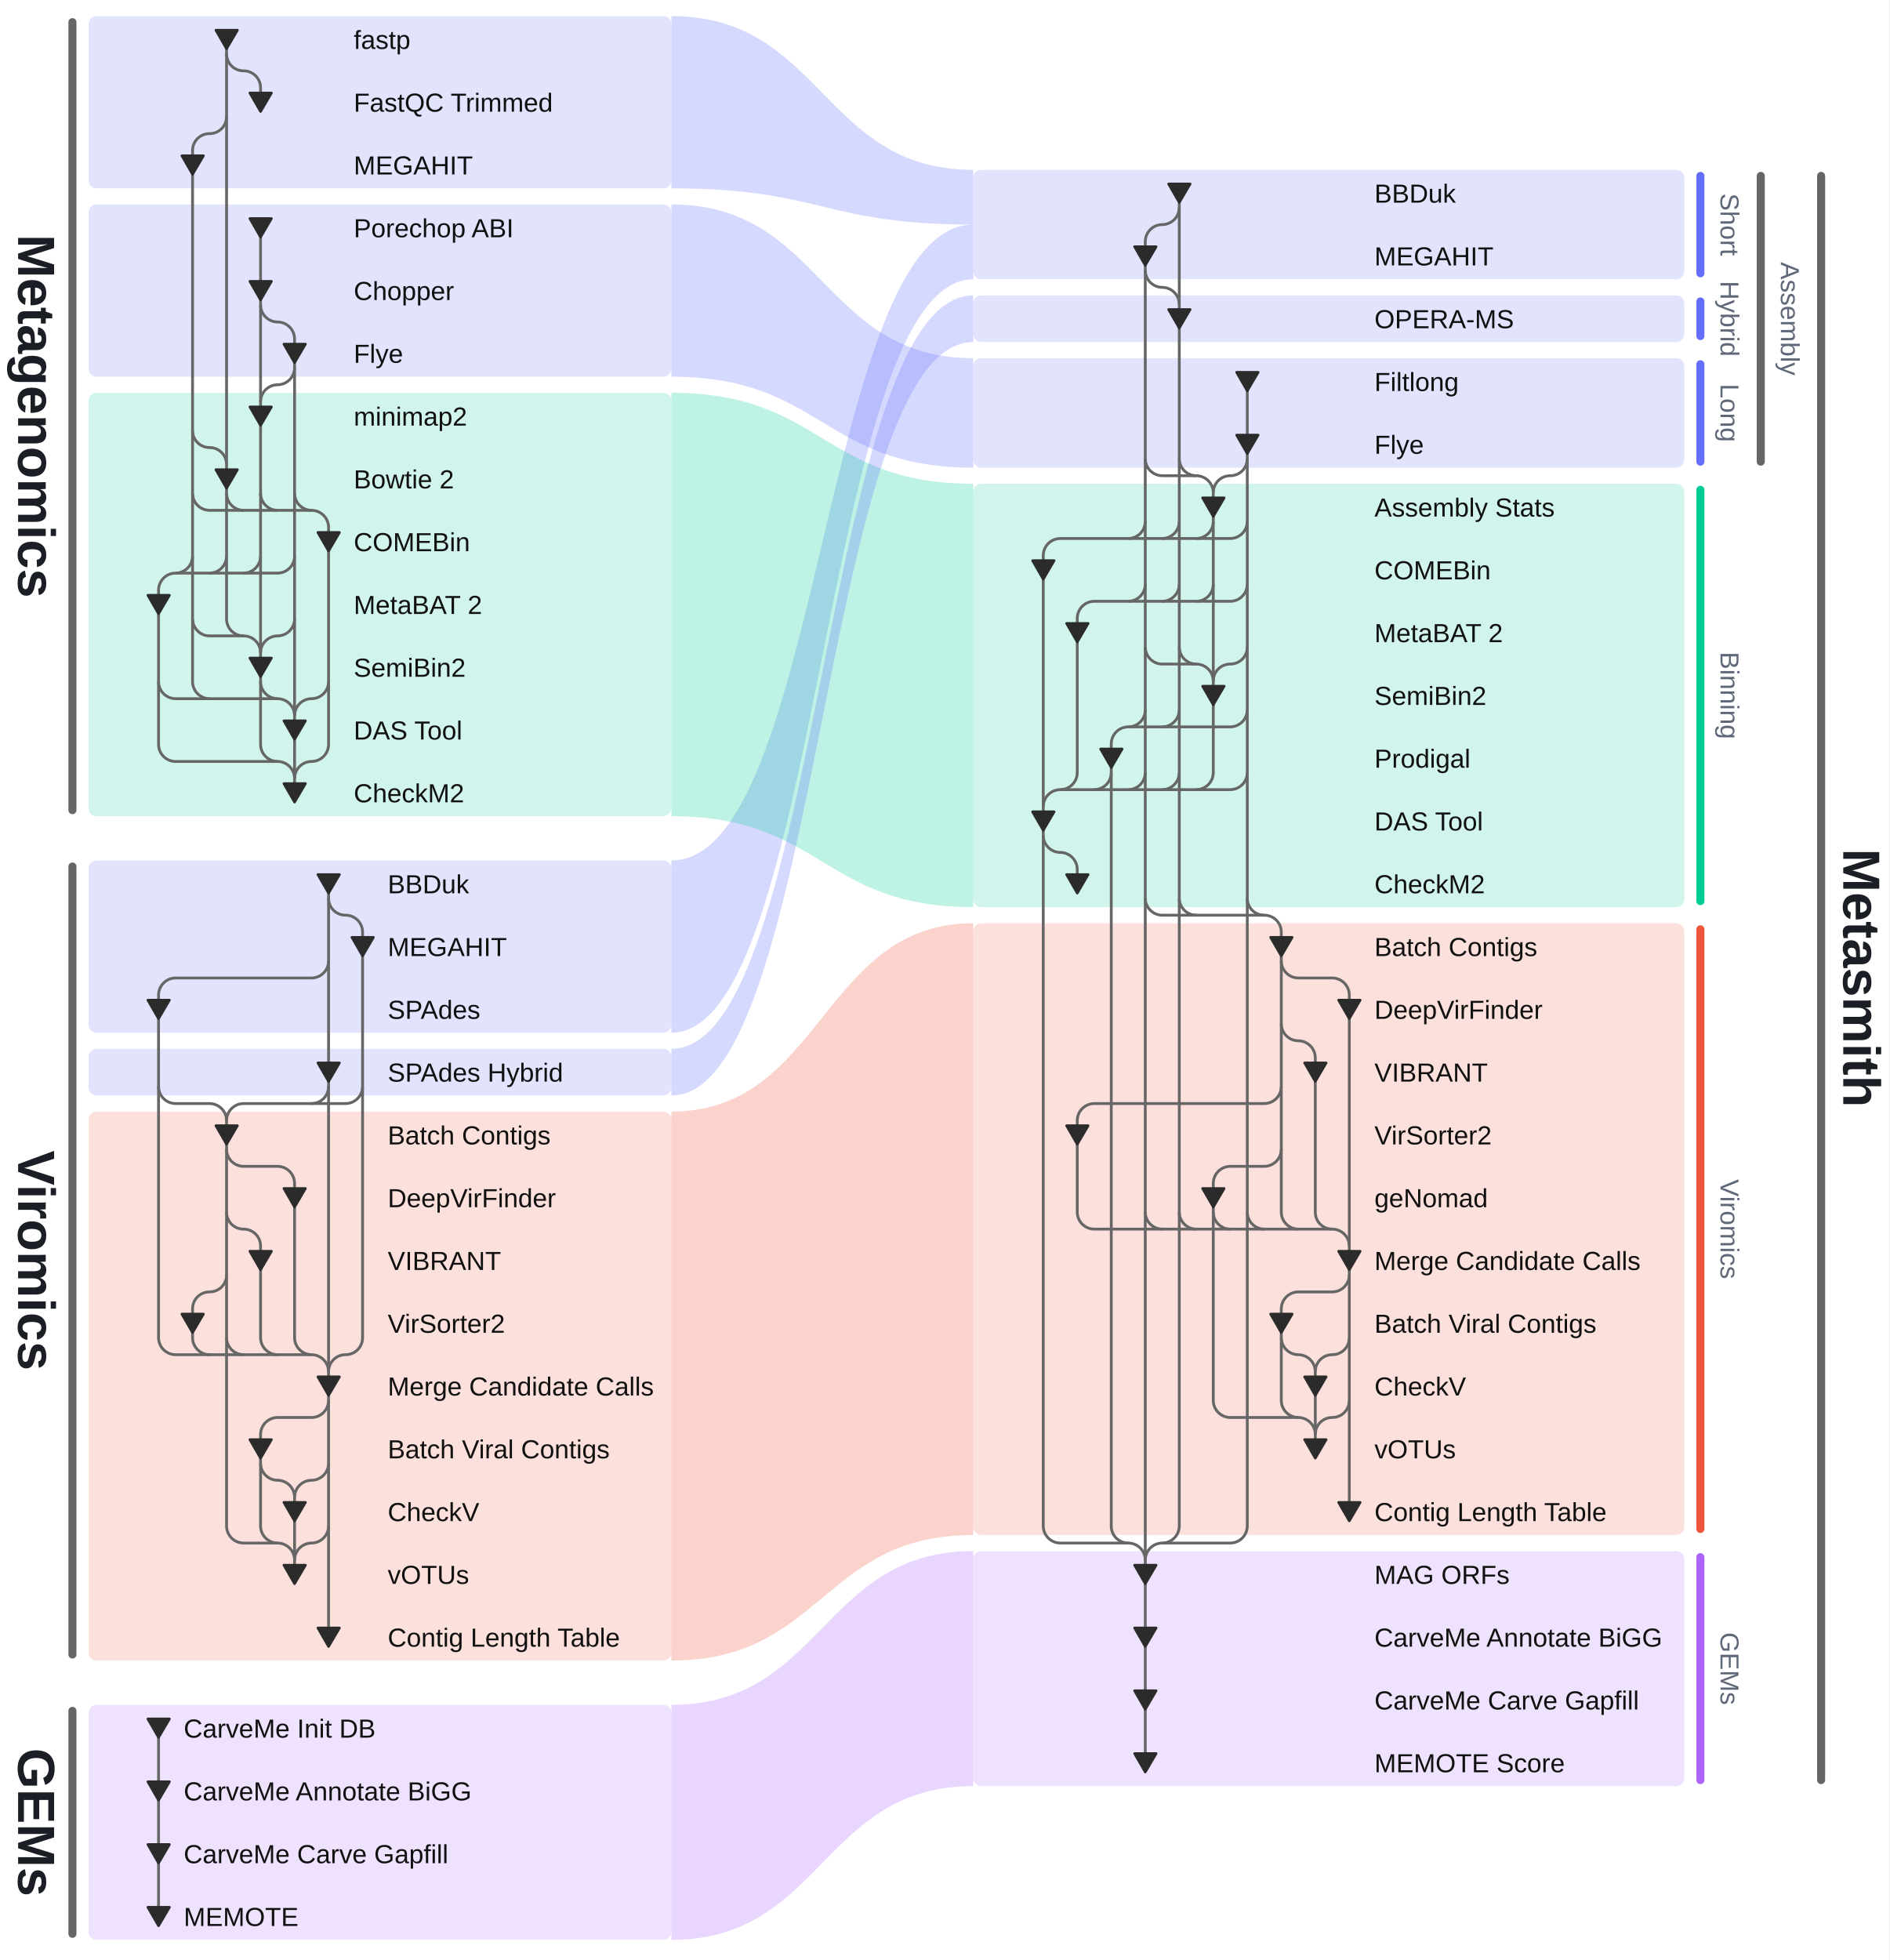
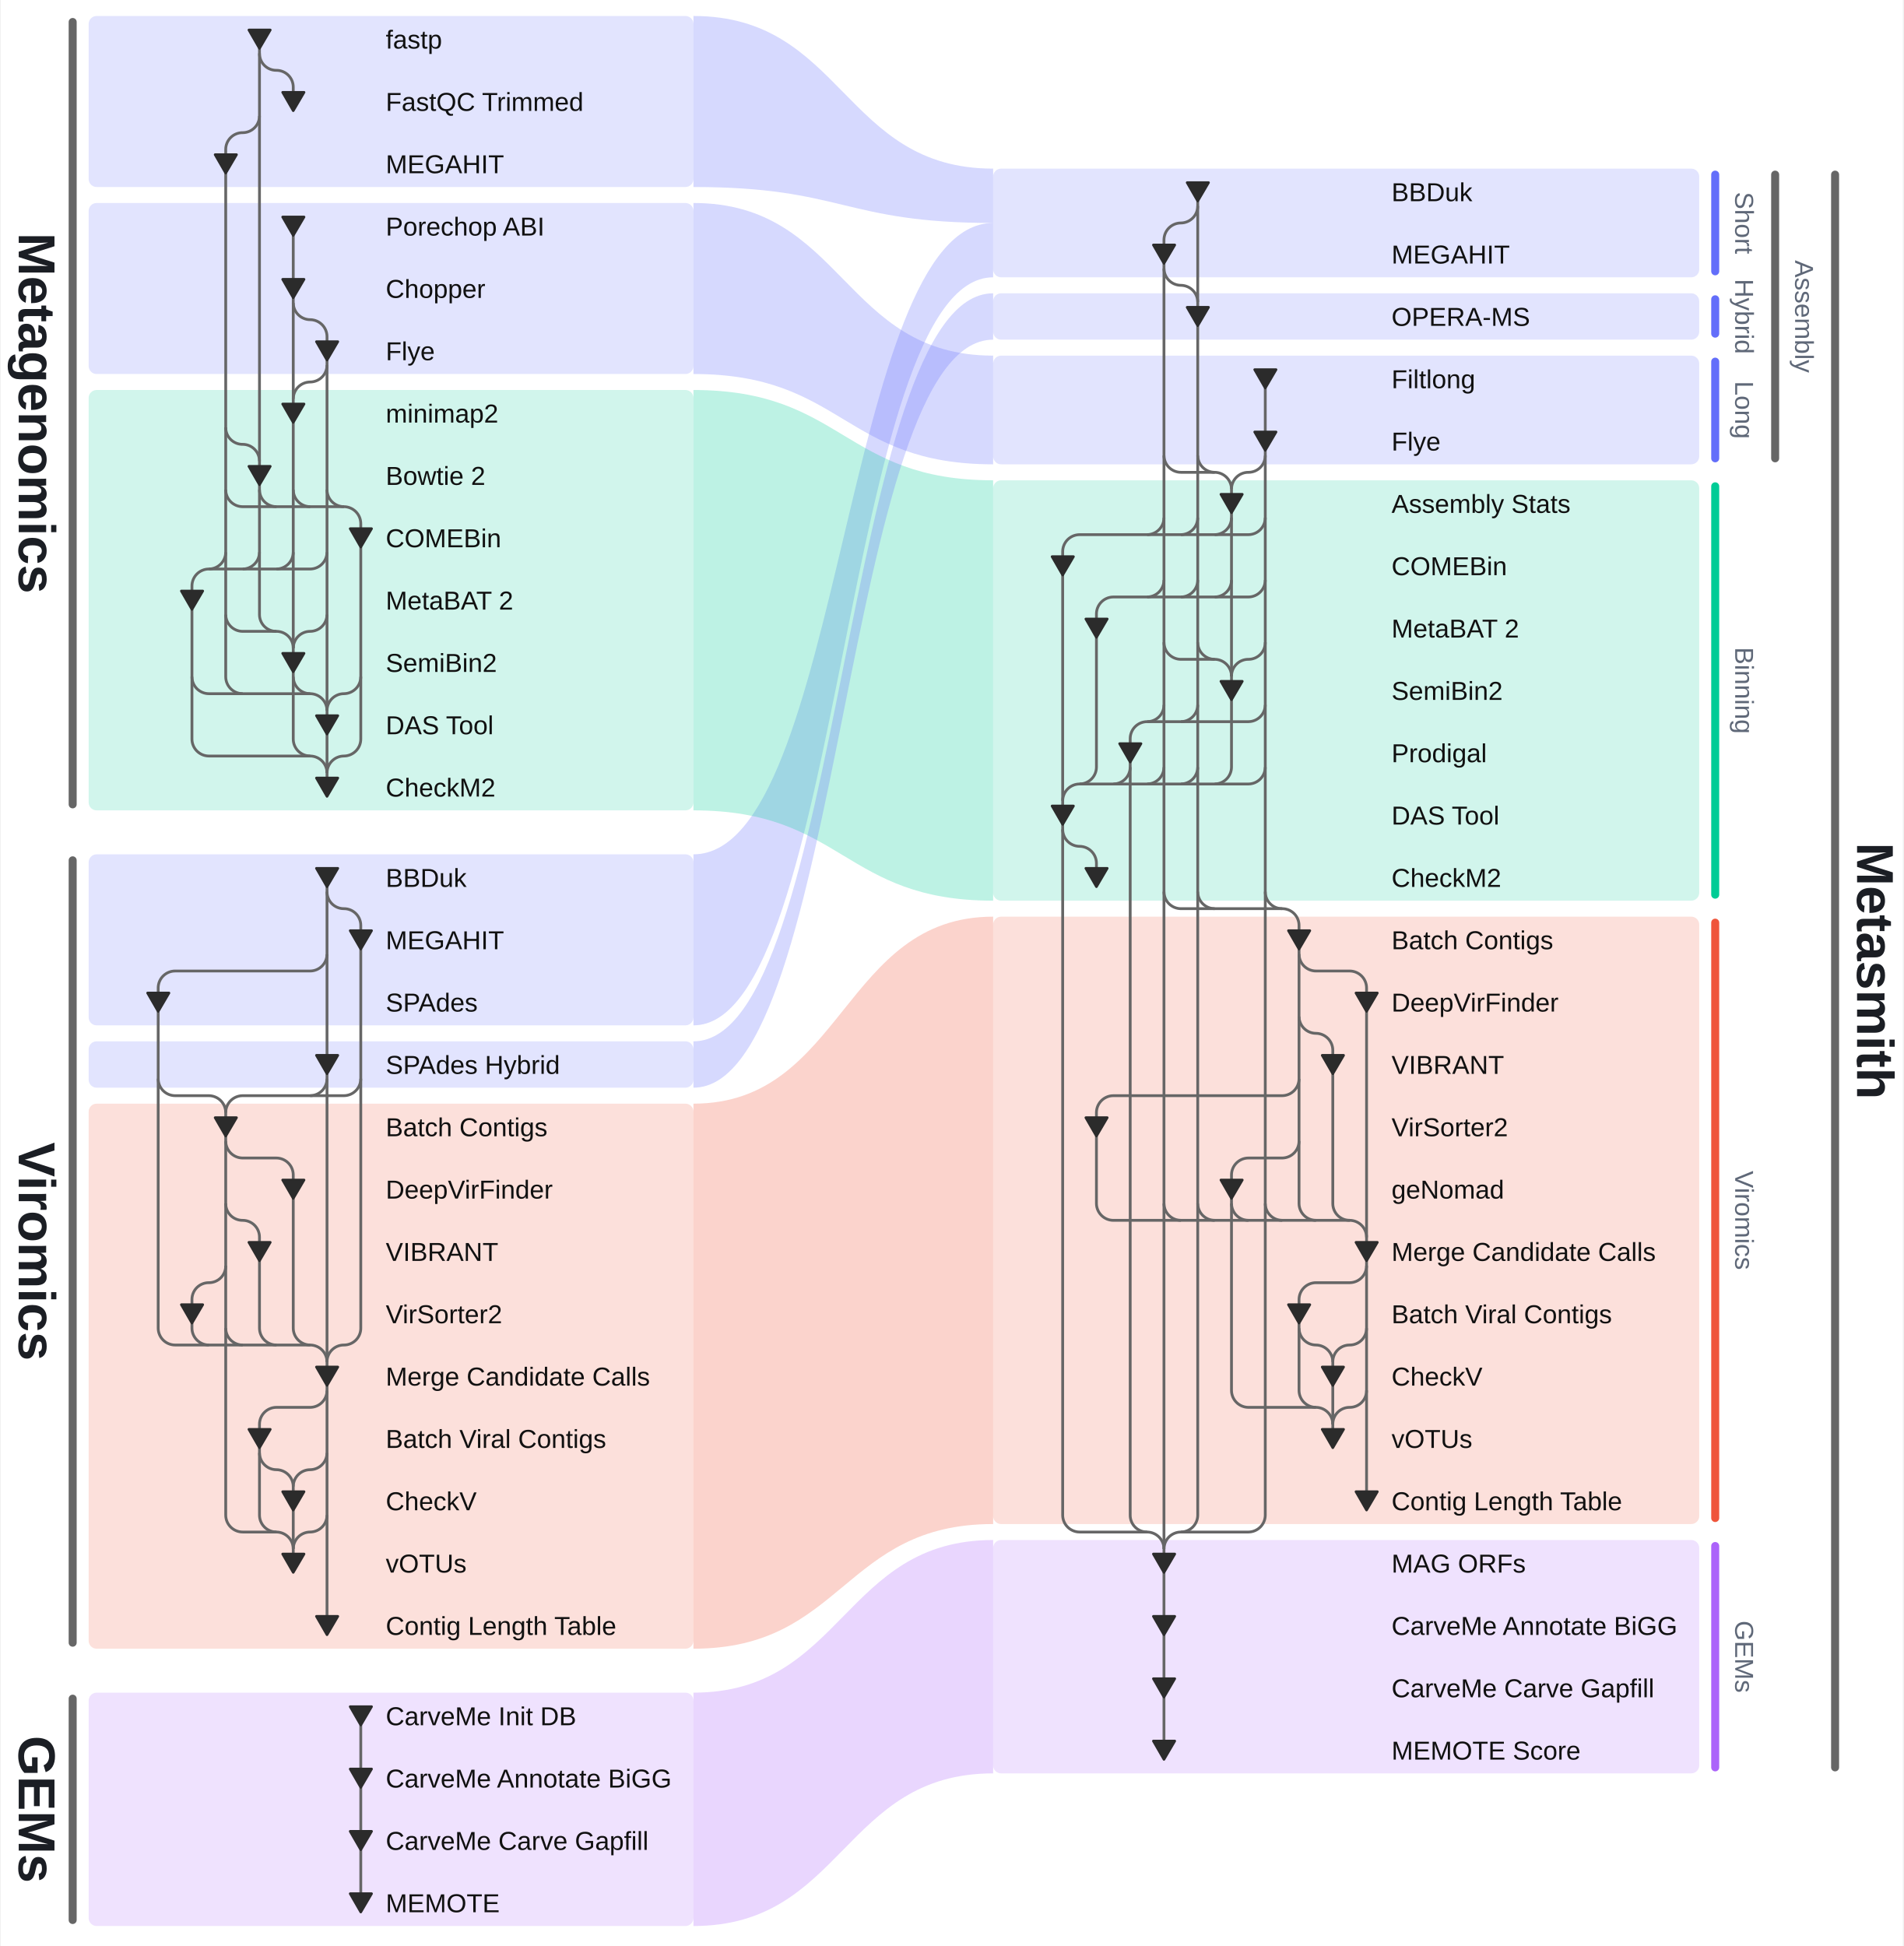
- <svg xmlns="http://www.w3.org/2000/svg" width="751" height="779" viewBox="0 0 939 974">
+ <svg xmlns="http://www.w3.org/2000/svg" width="762" height="779" viewBox="0 0 952 974">
  <rect width="100%" height="100%" fill="#FFFFFF" />
-   <rect x="44.0" y="8.0" width="289.7" height="85.6" rx="4" fill="#636EFA" fill-opacity="0.18" />
-   <rect x="44.0" y="101.6" width="289.7" height="85.6" rx="4" fill="#636EFA" fill-opacity="0.18" />
-   <rect x="44.0" y="195.2" width="289.7" height="210.4" rx="4" fill="#00CC96" fill-opacity="0.18" />
-   <rect x="44.0" y="427.6" width="289.7" height="85.6" rx="4" fill="#636EFA" fill-opacity="0.18" />
-   <rect x="44.0" y="521.2" width="289.7" height="23.2" rx="4" fill="#636EFA" fill-opacity="0.18" />
-   <rect x="44.0" y="552.4" width="289.7" height="272.8" rx="4" fill="#EF553B" fill-opacity="0.18" />
-   <rect x="44.0" y="847.2" width="289.7" height="116.8" rx="4" fill="#AB63FA" fill-opacity="0.18" />
-   <rect x="483.7" y="84.4" width="353.4" height="54.4" rx="4" fill="#636EFA" fill-opacity="0.18" />
-   <rect x="483.7" y="146.8" width="353.4" height="23.2" rx="4" fill="#636EFA" fill-opacity="0.18" />
-   <rect x="483.7" y="178.0" width="353.4" height="54.4" rx="4" fill="#636EFA" fill-opacity="0.18" />
-   <rect x="483.7" y="240.4" width="353.4" height="210.4" rx="4" fill="#00CC96" fill-opacity="0.18" />
-   <rect x="483.7" y="458.8" width="353.4" height="304.0" rx="4" fill="#EF553B" fill-opacity="0.18" />
-   <rect x="483.7" y="770.8" width="353.4" height="116.8" rx="4" fill="#AB63FA" fill-opacity="0.18" />
-   <path d="M 333.7,8.0 C 408.7,8.0 408.7,84.4 483.7,84.4 L 483.7,111.6 C 408.7,111.6 408.7,93.6 333.7,93.6 Z" fill="#636EFA" fill-opacity="0.26" />
-   <path d="M 333.7,427.6 C 408.7,427.6 408.7,111.6 483.7,111.6 L 483.7,138.8 C 408.7,138.8 408.7,513.2 333.7,513.2 Z" fill="#636EFA" fill-opacity="0.26" />
-   <path d="M 333.7,101.6 C 408.7,101.6 408.7,178.0 483.7,178.0 L 483.7,232.4 C 408.7,232.4 408.7,187.2 333.7,187.2 Z" fill="#636EFA" fill-opacity="0.26" />
-   <path d="M 333.7,195.2 C 408.7,195.2 408.7,240.4 483.7,240.4 L 483.7,450.8 C 408.7,450.8 408.7,405.6 333.7,405.6 Z" fill="#00CC96" fill-opacity="0.26" />
-   <path d="M 333.7,521.2 C 408.7,521.2 408.7,146.8 483.7,146.8 L 483.7,170.0 C 408.7,170.0 408.7,544.4 333.7,544.4 Z" fill="#636EFA" fill-opacity="0.26" />
-   <path d="M 333.7,552.4 C 408.7,552.4 408.7,458.8 483.7,458.8 L 483.7,762.8 C 408.7,762.8 408.7,825.2 333.7,825.2 Z" fill="#EF553B" fill-opacity="0.26" />
-   <path d="M 333.7,847.2 C 408.7,847.2 408.7,770.8 483.7,770.8 L 483.7,887.6 C 408.7,887.6 408.7,964.0 333.7,964.0 Z" fill="#AB63FA" fill-opacity="0.26" />
-   <g transform="translate(54.0 -15.5)">
+   <rect x="44.0" y="8.0" width="302.7" height="85.6" rx="4" fill="#636EFA" fill-opacity="0.18" />
+   <rect x="44.0" y="101.6" width="302.7" height="85.6" rx="4" fill="#636EFA" fill-opacity="0.18" />
+   <rect x="44.0" y="195.2" width="302.7" height="210.4" rx="4" fill="#00CC96" fill-opacity="0.18" />
+   <rect x="44.0" y="427.6" width="302.7" height="85.6" rx="4" fill="#636EFA" fill-opacity="0.18" />
+   <rect x="44.0" y="521.2" width="302.7" height="23.2" rx="4" fill="#636EFA" fill-opacity="0.18" />
+   <rect x="44.0" y="552.4" width="302.7" height="272.8" rx="4" fill="#EF553B" fill-opacity="0.18" />
+   <rect x="44.0" y="847.2" width="302.7" height="116.8" rx="4" fill="#AB63FA" fill-opacity="0.18" />
+   <rect x="496.7" y="84.4" width="353.4" height="54.4" rx="4" fill="#636EFA" fill-opacity="0.18" />
+   <rect x="496.7" y="146.8" width="353.4" height="23.2" rx="4" fill="#636EFA" fill-opacity="0.18" />
+   <rect x="496.7" y="178.0" width="353.4" height="54.4" rx="4" fill="#636EFA" fill-opacity="0.18" />
+   <rect x="496.7" y="240.4" width="353.4" height="210.4" rx="4" fill="#00CC96" fill-opacity="0.18" />
+   <rect x="496.7" y="458.8" width="353.4" height="304.0" rx="4" fill="#EF553B" fill-opacity="0.18" />
+   <rect x="496.7" y="770.8" width="353.4" height="116.8" rx="4" fill="#AB63FA" fill-opacity="0.18" />
+   <path d="M 346.7,8.0 C 421.7,8.0 421.7,84.4 496.7,84.4 L 496.7,111.6 C 421.7,111.6 421.7,93.6 346.7,93.6 Z" fill="#636EFA" fill-opacity="0.26" />
+   <path d="M 346.7,427.6 C 421.7,427.6 421.7,111.6 496.7,111.6 L 496.7,138.8 C 421.7,138.8 421.7,513.2 346.7,513.2 Z" fill="#636EFA" fill-opacity="0.26" />
+   <path d="M 346.7,101.6 C 421.7,101.6 421.7,178.0 496.7,178.0 L 496.7,232.4 C 421.7,232.4 421.7,187.2 346.7,187.2 Z" fill="#636EFA" fill-opacity="0.26" />
+   <path d="M 346.7,195.2 C 421.7,195.2 421.7,240.4 496.7,240.4 L 496.7,450.8 C 421.7,450.8 421.7,405.6 346.7,405.6 Z" fill="#00CC96" fill-opacity="0.26" />
+   <path d="M 346.7,521.2 C 421.7,521.2 421.7,146.8 496.7,146.8 L 496.7,170.0 C 421.7,170.0 421.7,544.4 346.7,544.4 Z" fill="#636EFA" fill-opacity="0.26" />
+   <path d="M 346.7,552.4 C 421.7,552.4 421.7,458.8 496.7,458.8 L 496.7,762.8 C 421.7,762.8 421.7,825.2 346.7,825.2 Z" fill="#EF553B" fill-opacity="0.26" />
+   <path d="M 346.7,847.2 C 421.7,847.2 421.7,770.8 496.7,770.8 L 496.7,887.6 C 421.7,887.6 421.7,964.0 346.7,964.0 Z" fill="#AB63FA" fill-opacity="0.26" />
+   <g transform="translate(70.9 -15.5)">
    <g fill="none" stroke="#666666" stroke-width="1.4" stroke-linejoin="round" stroke-linecap="butt">
      <path d="M 58.6,39.7 L 58.6,42.2 L 58.6,73.5 L 58.6,246.3 L 58.6,248.9" />
      <path d="M 58.6,258.1 L 58.6,260.6 L 58.6,291.9 L 58.6,323.1 A 8.4,8.4 0 0 0 67.1,331.5" />
      <path d="M 75.5,61.7 L 75.5,59.1 A 8.4,8.4 0 0 0 67.1,50.7 A 8.4,8.4 0 0 1 58.6,42.2" />
      <path d="M 75.5,133.3 L 75.5,155.3" />
      <path d="M 75.5,164.5 L 75.5,167.1 L 75.5,215.2 L 75.5,217.7" />
      <path d="M 75.5,226.9 L 75.5,260.6 L 75.5,291.9 L 75.5,339.9 L 75.5,342.5" />
      <path d="M 75.5,351.7 L 75.5,354.2 L 75.5,385.4 A 8.5,8.5 0 0 0 84.0,393.9" />
      <path d="M 41.7,92.9 L 41.7,90.3 A 8.4,8.4 0 0 1 50.2,81.9 A 8.4,8.4 0 0 0 58.6,73.5" />
      <path d="M 41.7,102.1 L 41.7,229.4 L 41.7,260.6 L 41.7,291.9 L 41.7,323.1 L 41.7,354.2 A 8.5,8.5 0 0 0 50.2,362.7" />
      <path d="M 109.3,280.1 L 109.3,277.6 A 8.5,8.5 0 0 0 100.9,269.1 L 84.0,269.1 L 67.1,269.1 L 50.2,269.1 A 8.5,8.5 0 0 1 41.7,260.6" />
      <path d="M 109.3,289.3 L 109.3,354.2 L 109.3,385.4 A 8.5,8.5 0 0 1 100.9,393.9 A 8.5,8.5 0 0 0 92.4,402.4" />
      <path d="M 24.8,311.3 L 24.8,308.8 A 8.5,8.5 0 0 1 33.3,300.3 L 50.2,300.3 L 67.1,300.3 L 84.0,300.3 A 8.5,8.5 0 0 0 92.4,291.9" />
      <path d="M 24.8,320.5 L 24.8,354.2 L 24.8,385.4 A 8.5,8.5 0 0 0 33.3,393.9 L 84.0,393.9 A 8.5,8.5 0 0 1 92.4,402.4" />
      <path d="M 92.4,186.5 L 92.4,183.9 A 8.5,8.5 0 0 0 84.0,175.5 A 8.5,8.5 0 0 1 75.5,167.1" />
      <path d="M 92.4,195.7 L 92.4,198.2 L 92.4,260.6 L 92.4,291.9 L 92.4,323.1 L 92.4,371.1 L 92.4,373.7" />
      <path d="M 92.4,382.9 L 92.4,402.4 L 92.4,404.9" />
      <path d="M 41.7,229.4 A 8.4,8.4 0 0 0 50.2,237.9 A 8.4,8.4 0 0 1 58.6,246.3" />
      <path d="M 41.7,291.9 A 8.5,8.5 0 0 1 33.3,300.3" />
      <path d="M 41.7,323.1 A 8.5,8.5 0 0 0 50.2,331.5 L 67.1,331.5 A 8.4,8.4 0 0 1 75.5,339.9" />
      <path d="M 92.4,371.1 A 8.5,8.5 0 0 0 84.0,362.7 L 50.2,362.7 L 33.3,362.7 A 8.5,8.5 0 0 1 24.8,354.2" />
      <path d="M 92.4,198.2 A 8.5,8.5 0 0 1 84.0,206.7 A 8.5,8.5 0 0 0 75.5,215.2" />
      <path d="M 92.4,260.6 A 8.5,8.5 0 0 0 100.9,269.1" />
      <path d="M 92.4,323.1 A 8.5,8.5 0 0 1 84.0,331.5 A 8.5,8.5 0 0 0 75.5,339.9" />
      <path d="M 75.5,260.6 A 8.5,8.5 0 0 0 84.0,269.1" />
      <path d="M 75.5,291.9 A 8.5,8.5 0 0 1 67.1,300.3" />
      <path d="M 58.6,260.6 A 8.5,8.5 0 0 0 67.1,269.1" />
      <path d="M 58.6,291.9 A 8.5,8.5 0 0 1 50.2,300.3" />
      <path d="M 109.3,354.2 A 8.5,8.5 0 0 1 100.9,362.7 A 8.5,8.5 0 0 0 92.4,371.1" />
      <path d="M 75.5,354.2 A 8.5,8.5 0 0 0 84.0,362.7" />
    </g>
    <g>
      <polygon points="53.3,30.5 64.0,30.5 58.6,39.7" fill="#2b2b2b" stroke="#2b2b2b" stroke-width="1.3" stroke-linejoin="round" />
      <text x="121.8" y="39.8" font-family="Arial" font-size="13" fill="#111111" font-weight="normal" text-anchor="start">fastp</text>
    </g>
    <g>
      <polygon points="70.2,61.7 80.9,61.7 75.5,70.9" fill="#2b2b2b" stroke="#2b2b2b" stroke-width="1.3" stroke-linejoin="round" />
      <text x="121.8" y="71.0" font-family="Arial" font-size="13" fill="#111111" font-weight="normal" text-anchor="start">FastQC Trimmed</text>
    </g>
    <g>
      <polygon points="36.4,92.9 47.1,92.9 41.7,102.1" fill="#2b2b2b" stroke="#2b2b2b" stroke-width="1.3" stroke-linejoin="round" />
      <text x="121.8" y="102.2" font-family="Arial" font-size="13" fill="#111111" font-weight="normal" text-anchor="start">MEGAHIT</text>
    </g>
    <g>
      <polygon points="70.2,124.1 80.9,124.1 75.5,133.3" fill="#2b2b2b" stroke="#2b2b2b" stroke-width="1.3" stroke-linejoin="round" />
      <text x="121.8" y="133.4" font-family="Arial" font-size="13" fill="#111111" font-weight="normal" text-anchor="start">Porechop ABI</text>
    </g>
    <g>
      <polygon points="70.2,155.3 80.9,155.3 75.5,164.5" fill="#2b2b2b" stroke="#2b2b2b" stroke-width="1.3" stroke-linejoin="round" />
      <text x="121.8" y="164.6" font-family="Arial" font-size="13" fill="#111111" font-weight="normal" text-anchor="start">Chopper</text>
    </g>
    <g>
      <polygon points="87.1,186.5 97.8,186.5 92.4,195.7" fill="#2b2b2b" stroke="#2b2b2b" stroke-width="1.3" stroke-linejoin="round" />
      <text x="121.8" y="195.8" font-family="Arial" font-size="13" fill="#111111" font-weight="normal" text-anchor="start">Flye</text>
    </g>
    <g>
      <polygon points="70.2,217.7 80.9,217.7 75.5,226.9" fill="#2b2b2b" stroke="#2b2b2b" stroke-width="1.3" stroke-linejoin="round" />
      <text x="121.8" y="227.0" font-family="Arial" font-size="13" fill="#111111" font-weight="normal" text-anchor="start">minimap2</text>
    </g>
    <g>
      <polygon points="53.3,248.9 64.0,248.9 58.6,258.1" fill="#2b2b2b" stroke="#2b2b2b" stroke-width="1.3" stroke-linejoin="round" />
      <text x="121.8" y="258.2" font-family="Arial" font-size="13" fill="#111111" font-weight="normal" text-anchor="start">Bowtie 2</text>
    </g>
    <g>
      <polygon points="104.0,280.1 114.7,280.1 109.3,289.3" fill="#2b2b2b" stroke="#2b2b2b" stroke-width="1.3" stroke-linejoin="round" />
      <text x="121.8" y="289.4" font-family="Arial" font-size="13" fill="#111111" font-weight="normal" text-anchor="start">COMEBin</text>
    </g>
    <g>
      <polygon points="19.5,311.3 30.2,311.3 24.8,320.5" fill="#2b2b2b" stroke="#2b2b2b" stroke-width="1.3" stroke-linejoin="round" />
      <text x="121.8" y="320.6" font-family="Arial" font-size="13" fill="#111111" font-weight="normal" text-anchor="start">MetaBAT 2</text>
    </g>
    <g>
      <polygon points="70.2,342.5 80.9,342.5 75.5,351.7" fill="#2b2b2b" stroke="#2b2b2b" stroke-width="1.3" stroke-linejoin="round" />
      <text x="121.8" y="351.8" font-family="Arial" font-size="13" fill="#111111" font-weight="normal" text-anchor="start">SemiBin2</text>
    </g>
    <g>
      <polygon points="87.1,373.7 97.8,373.7 92.4,382.9" fill="#2b2b2b" stroke="#2b2b2b" stroke-width="1.3" stroke-linejoin="round" />
      <text x="121.8" y="383.0" font-family="Arial" font-size="13" fill="#111111" font-weight="normal" text-anchor="start">DAS Tool</text>
    </g>
    <g>
      <polygon points="87.1,404.9 97.8,404.9 92.4,414.1" fill="#2b2b2b" stroke="#2b2b2b" stroke-width="1.3" stroke-linejoin="round" />
      <text x="121.8" y="414.2" font-family="Arial" font-size="13" fill="#111111" font-weight="normal" text-anchor="start">CheckM2</text>
    </g>
  </g>
  <g transform="translate(54.0 404.1)">
    <g fill="none" stroke="#666666" stroke-width="1.4" stroke-linejoin="round" stroke-linecap="butt">
      <path d="M 109.3,39.7 L 109.3,42.2 L 109.3,73.5 L 109.3,124.1" />
      <path d="M 109.3,133.3 L 109.3,135.8 L 109.3,277.6 L 109.3,280.1" />
      <path d="M 109.3,289.3 L 109.3,291.9 L 109.3,323.1 L 109.3,354.2 L 109.3,404.9" />
      <path d="M 126.2,61.7 L 126.2,59.1 A 8.4,8.4 0 0 0 117.8,50.7 A 8.4,8.4 0 0 1 109.3,42.2" />
      <path d="M 126.2,70.9 L 126.2,135.8 L 126.2,260.6 A 8.4,8.4 0 0 1 117.8,269.1 A 8.4,8.4 0 0 0 109.3,277.6" />
      <path d="M 24.8,92.9 L 24.8,90.3 A 8.5,8.5 0 0 1 33.3,81.9 L 100.9,81.9 A 8.5,8.5 0 0 0 109.3,73.5" />
      <path d="M 24.8,102.1 L 24.8,135.8 L 24.8,260.6 A 8.5,8.5 0 0 0 33.3,269.1 L 50.2,269.1 L 67.1,269.1 L 84.0,269.1 L 100.9,269.1 A 8.5,8.5 0 0 1 109.3,277.6" />
      <path d="M 58.6,155.3 L 58.6,152.8 A 8.5,8.5 0 0 1 67.1,144.3 L 100.9,144.3 L 117.8,144.3 A 8.5,8.5 0 0 0 126.2,135.8" />
      <path d="M 58.6,164.5 L 58.6,167.1 L 58.6,198.2 L 58.6,229.4 L 58.6,260.6 L 58.6,354.2 A 8.5,8.5 0 0 0 67.1,362.7 L 84.0,362.7 A 8.5,8.5 0 0 1 92.4,371.1" />
      <path d="M 92.4,186.5 L 92.4,183.9 A 8.5,8.5 0 0 0 84.0,175.5 L 67.1,175.5 A 8.5,8.5 0 0 1 58.6,167.1" />
      <path d="M 92.4,195.7 L 92.4,260.6 A 8.5,8.5 0 0 0 100.9,269.1" />
      <path d="M 92.4,342.5 L 92.4,339.9 A 8.5,8.5 0 0 1 100.9,331.5 A 8.5,8.5 0 0 0 109.3,323.1" />
      <path d="M 92.4,351.7 L 92.4,371.1 L 92.4,373.7" />
      <path d="M 75.5,217.7 L 75.5,215.2 A 8.4,8.4 0 0 0 67.1,206.7 A 8.4,8.4 0 0 1 58.6,198.2" />
      <path d="M 75.5,226.9 L 75.5,260.6 A 8.5,8.5 0 0 0 84.0,269.1" />
      <path d="M 75.5,311.3 L 75.5,308.8 A 8.5,8.5 0 0 1 84.0,300.3 L 100.9,300.3 A 8.5,8.5 0 0 0 109.3,291.9" />
      <path d="M 75.5,320.5 L 75.5,323.1 L 75.5,354.2 A 8.5,8.5 0 0 0 84.0,362.7" />
      <path d="M 41.7,248.9 L 41.7,246.3 A 8.4,8.4 0 0 1 50.2,237.9 A 8.4,8.4 0 0 0 58.6,229.4" />
      <path d="M 41.7,258.1 L 41.7,260.6 A 8.5,8.5 0 0 0 50.2,269.1" />
      <path d="M 24.8,135.8 A 8.5,8.5 0 0 0 33.3,144.3 L 50.2,144.3 A 8.5,8.5 0 0 1 58.6,152.8" />
      <path d="M 109.3,135.8 A 8.5,8.5 0 0 1 100.9,144.3" />
      <path d="M 58.6,260.6 A 8.5,8.5 0 0 0 67.1,269.1" />
      <path d="M 109.3,354.2 A 8.5,8.5 0 0 1 100.9,362.7 A 8.5,8.5 0 0 0 92.4,371.1" />
      <path d="M 75.5,323.1 A 8.5,8.5 0 0 0 84.0,331.5 A 8.5,8.5 0 0 1 92.4,339.9" />
    </g>
    <g>
      <polygon points="104.0,30.5 114.7,30.5 109.3,39.7" fill="#2b2b2b" stroke="#2b2b2b" stroke-width="1.3" stroke-linejoin="round" />
      <text x="138.7" y="39.8" font-family="Arial" font-size="13" fill="#111111" font-weight="normal" text-anchor="start">BBDuk</text>
    </g>
    <g>
      <polygon points="120.9,61.7 131.6,61.7 126.2,70.9" fill="#2b2b2b" stroke="#2b2b2b" stroke-width="1.3" stroke-linejoin="round" />
      <text x="138.7" y="71.0" font-family="Arial" font-size="13" fill="#111111" font-weight="normal" text-anchor="start">MEGAHIT</text>
    </g>
    <g>
      <polygon points="19.5,92.9 30.2,92.9 24.8,102.1" fill="#2b2b2b" stroke="#2b2b2b" stroke-width="1.3" stroke-linejoin="round" />
      <text x="138.7" y="102.2" font-family="Arial" font-size="13" fill="#111111" font-weight="normal" text-anchor="start">SPAdes</text>
    </g>
    <g>
      <polygon points="104.0,124.1 114.7,124.1 109.3,133.3" fill="#2b2b2b" stroke="#2b2b2b" stroke-width="1.3" stroke-linejoin="round" />
      <text x="138.7" y="133.4" font-family="Arial" font-size="13" fill="#111111" font-weight="normal" text-anchor="start">SPAdes Hybrid</text>
    </g>
    <g>
      <polygon points="53.3,155.3 64.0,155.3 58.6,164.5" fill="#2b2b2b" stroke="#2b2b2b" stroke-width="1.3" stroke-linejoin="round" />
      <text x="138.7" y="164.6" font-family="Arial" font-size="13" fill="#111111" font-weight="normal" text-anchor="start">Batch Contigs</text>
    </g>
    <g>
      <polygon points="87.1,186.5 97.8,186.5 92.4,195.7" fill="#2b2b2b" stroke="#2b2b2b" stroke-width="1.3" stroke-linejoin="round" />
      <text x="138.7" y="195.8" font-family="Arial" font-size="13" fill="#111111" font-weight="normal" text-anchor="start">DeepVirFinder</text>
    </g>
    <g>
      <polygon points="70.2,217.7 80.9,217.7 75.5,226.9" fill="#2b2b2b" stroke="#2b2b2b" stroke-width="1.3" stroke-linejoin="round" />
      <text x="138.7" y="227.0" font-family="Arial" font-size="13" fill="#111111" font-weight="normal" text-anchor="start">VIBRANT</text>
    </g>
    <g>
      <polygon points="36.4,248.9 47.1,248.9 41.7,258.1" fill="#2b2b2b" stroke="#2b2b2b" stroke-width="1.3" stroke-linejoin="round" />
      <text x="138.7" y="258.2" font-family="Arial" font-size="13" fill="#111111" font-weight="normal" text-anchor="start">VirSorter2</text>
    </g>
    <g>
      <polygon points="104.0,280.1 114.7,280.1 109.3,289.3" fill="#2b2b2b" stroke="#2b2b2b" stroke-width="1.3" stroke-linejoin="round" />
      <text x="138.7" y="289.4" font-family="Arial" font-size="13" fill="#111111" font-weight="normal" text-anchor="start">Merge Candidate Calls</text>
    </g>
    <g>
      <polygon points="70.2,311.3 80.9,311.3 75.5,320.5" fill="#2b2b2b" stroke="#2b2b2b" stroke-width="1.3" stroke-linejoin="round" />
      <text x="138.7" y="320.6" font-family="Arial" font-size="13" fill="#111111" font-weight="normal" text-anchor="start">Batch Viral Contigs</text>
    </g>
    <g>
      <polygon points="87.1,342.5 97.8,342.5 92.4,351.7" fill="#2b2b2b" stroke="#2b2b2b" stroke-width="1.3" stroke-linejoin="round" />
      <text x="138.7" y="351.8" font-family="Arial" font-size="13" fill="#111111" font-weight="normal" text-anchor="start">CheckV</text>
    </g>
    <g>
      <polygon points="87.1,373.7 97.8,373.7 92.4,382.9" fill="#2b2b2b" stroke="#2b2b2b" stroke-width="1.3" stroke-linejoin="round" />
      <text x="138.7" y="383.0" font-family="Arial" font-size="13" fill="#111111" font-weight="normal" text-anchor="start">vOTUs</text>
    </g>
    <g>
      <polygon points="104.0,404.9 114.7,404.9 109.3,414.1" fill="#2b2b2b" stroke="#2b2b2b" stroke-width="1.3" stroke-linejoin="round" />
      <text x="138.7" y="414.2" font-family="Arial" font-size="13" fill="#111111" font-weight="normal" text-anchor="start">Contig Length Table</text>
    </g>
  </g>
-   <g transform="translate(54.0 823.7)">
+   <g transform="translate(155.4 823.7)">
    <g fill="none" stroke="#666666" stroke-width="1.4" stroke-linejoin="round" stroke-linecap="butt">
      <path d="M 24.8,39.7 L 24.8,61.7" />
      <path d="M 24.8,70.9 L 24.8,92.9" />
      <path d="M 24.8,102.1 L 24.8,124.1" />
    </g>
    <g>
      <polygon points="19.5,30.5 30.2,30.5 24.8,39.7" fill="#2b2b2b" stroke="#2b2b2b" stroke-width="1.3" stroke-linejoin="round" />
      <text x="37.3" y="39.8" font-family="Arial" font-size="13" fill="#111111" font-weight="normal" text-anchor="start">CarveMe Init DB</text>
    </g>
    <g>
      <polygon points="19.5,61.7 30.2,61.7 24.8,70.9" fill="#2b2b2b" stroke="#2b2b2b" stroke-width="1.3" stroke-linejoin="round" />
      <text x="37.3" y="71.0" font-family="Arial" font-size="13" fill="#111111" font-weight="normal" text-anchor="start">CarveMe Annotate BiGG</text>
    </g>
    <g>
      <polygon points="19.5,92.9 30.2,92.9 24.8,102.1" fill="#2b2b2b" stroke="#2b2b2b" stroke-width="1.3" stroke-linejoin="round" />
      <text x="37.3" y="102.2" font-family="Arial" font-size="13" fill="#111111" font-weight="normal" text-anchor="start">CarveMe Carve Gapfill</text>
    </g>
    <g>
      <polygon points="19.5,124.1 30.2,124.1 24.8,133.3" fill="#2b2b2b" stroke="#2b2b2b" stroke-width="1.3" stroke-linejoin="round" />
      <text x="37.3" y="133.4" font-family="Arial" font-size="13" fill="#111111" font-weight="normal" text-anchor="start">MEMOTE</text>
    </g>
  </g>
-   <g transform="translate(493.7 60.9)">
+   <g transform="translate(506.7 60.9)">
    <g fill="none" stroke="#666666" stroke-width="1.4" stroke-linejoin="round" stroke-linecap="butt">
      <path d="M 92.4,39.7 L 92.4,42.2 L 92.4,90.3 L 92.4,92.9" />
      <path d="M 92.4,102.1 L 92.4,167.1 L 92.4,198.2 L 92.4,229.4 L 92.4,260.6 L 92.4,291.9 L 92.4,323.1 L 92.4,385.4 L 92.4,541.5 L 92.4,697.5 A 8.5,8.5 0 0 1 84.0,705.9" />
      <path d="M 75.5,61.7 L 75.5,59.1 A 8.5,8.5 0 0 1 84.0,50.7 A 8.5,8.5 0 0 0 92.4,42.2" />
      <path d="M 75.5,70.9 L 75.5,73.5 L 75.5,167.1 L 75.5,198.2 L 75.5,229.4 L 75.5,260.6 L 75.5,291.9 L 75.5,323.1 L 75.5,385.4 L 75.5,541.5 L 75.5,714.4 L 75.5,716.9" />
      <path d="M 75.5,726.1 L 75.5,748.1" />
      <path d="M 75.5,757.3 L 75.5,779.3" />
      <path d="M 75.5,788.5 L 75.5,810.5" />
      <path d="M 109.3,186.5 L 109.3,183.9 A 8.5,8.5 0 0 0 100.9,175.5 L 84.0,175.5 A 8.5,8.5 0 0 1 75.5,167.1" />
      <path d="M 109.3,195.7 L 109.3,198.2 L 109.3,229.4 L 109.3,277.6 L 109.3,280.1" />
      <path d="M 109.3,289.3 L 109.3,323.1 A 8.5,8.5 0 0 1 100.9,331.5" />
      <path d="M 109.3,529.7 L 109.3,527.1 A 8.5,8.5 0 0 1 117.8,518.7 L 134.7,518.7 A 8.5,8.5 0 0 0 143.1,510.2" />
      <path d="M 109.3,538.9 L 109.3,541.5 L 109.3,635.0 A 8.5,8.5 0 0 0 117.8,643.5 L 151.6,643.5 A 8.5,8.5 0 0 1 160.0,652.0" />
      <path d="M 24.8,217.7 L 24.8,215.2 A 8.5,8.5 0 0 1 33.3,206.7 L 67.1,206.7 L 84.0,206.7 L 100.9,206.7 L 117.8,206.7 A 8.5,8.5 0 0 0 126.2,198.2" />
      <path d="M 24.8,226.9 L 24.8,339.9 L 24.8,342.5" />
      <path d="M 24.8,351.7 L 24.8,354.2 L 24.8,697.5 A 8.5,8.5 0 0 0 33.3,705.9 L 67.1,705.9 A 8.5,8.5 0 0 1 75.5,714.4" />
      <path d="M 41.7,248.9 L 41.7,246.3 A 8.5,8.5 0 0 1 50.2,237.9 L 67.1,237.9 L 84.0,237.9 L 100.9,237.9 L 117.8,237.9 A 8.5,8.5 0 0 0 126.2,229.4" />
      <path d="M 41.7,258.1 L 41.7,323.1 A 8.5,8.5 0 0 1 33.3,331.5" />
      <path d="M 41.7,373.7 L 41.7,371.1 A 8.5,8.5 0 0 0 33.3,362.7 A 8.5,8.5 0 0 1 24.8,354.2" />
      <path d="M 41.7,498.5 L 41.7,495.9 A 8.5,8.5 0 0 1 50.2,487.5 L 134.7,487.5 A 8.5,8.5 0 0 0 143.1,479.1" />
      <path d="M 41.7,507.7 L 41.7,541.5 A 8.5,8.5 0 0 0 50.2,549.9 L 84.0,549.9 L 100.9,549.9 L 117.8,549.9 L 134.7,549.9 L 151.6,549.9 L 168.5,549.9 A 8.5,8.5 0 0 1 176.9,558.4" />
      <path d="M 58.6,311.3 L 58.6,308.8 A 8.5,8.5 0 0 1 67.1,300.3 L 84.0,300.3 L 117.8,300.3 A 8.5,8.5 0 0 0 126.2,291.9" />
      <path d="M 58.6,320.5 L 58.6,323.1 L 58.6,697.5 A 8.4,8.4 0 0 0 67.1,705.9" />
      <path d="M 143.1,404.9 L 143.1,402.4 A 8.4,8.4 0 0 0 134.7,393.9 L 100.9,393.9 L 84.0,393.9 A 8.5,8.5 0 0 1 75.5,385.4" />
      <path d="M 143.1,414.1 L 143.1,416.6 L 143.1,447.9 L 143.1,479.1 L 143.1,510.2 L 143.1,541.5 A 8.5,8.5 0 0 0 151.6,549.9" />
      <path d="M 143.1,592.1 L 143.1,589.5 A 8.5,8.5 0 0 1 151.6,581.1 L 168.5,581.1 A 8.5,8.5 0 0 0 176.9,572.6" />
      <path d="M 143.1,601.3 L 143.1,603.9 L 143.1,635.0 A 8.5,8.5 0 0 0 151.6,643.5" />
      <path d="M 176.9,436.1 L 176.9,433.6 A 8.5,8.5 0 0 0 168.5,425.1 L 151.6,425.1 A 8.5,8.5 0 0 1 143.1,416.6" />
      <path d="M 176.9,445.3 L 176.9,558.4 L 176.9,560.9" />
      <path d="M 176.9,570.1 L 176.9,572.6 L 176.9,603.9 L 176.9,635.0 L 176.9,685.7" />
      <path d="M 126.2,133.3 L 126.2,155.3" />
      <path d="M 126.2,164.5 L 126.2,167.1 L 126.2,198.2 L 126.2,229.4 L 126.2,260.6 L 126.2,291.9 L 126.2,323.1 L 126.2,385.4 L 126.2,541.5 L 126.2,697.5 A 8.5,8.5 0 0 1 117.8,705.9 L 84.0,705.9 A 8.5,8.5 0 0 0 75.5,714.4" />
      <path d="M 160.0,467.3 L 160.0,464.8 A 8.5,8.5 0 0 0 151.6,456.3 A 8.5,8.5 0 0 1 143.1,447.9" />
      <path d="M 160.0,476.5 L 160.0,541.5 A 8.4,8.4 0 0 0 168.5,549.9" />
      <path d="M 160.0,623.3 L 160.0,620.8 A 8.4,8.4 0 0 1 168.5,612.3 A 8.4,8.4 0 0 0 176.9,603.9" />
      <path d="M 160.0,632.5 L 160.0,652.0 L 160.0,654.5" />
      <path d="M 75.5,73.5 A 8.5,8.5 0 0 0 84.0,81.9 A 8.5,8.5 0 0 1 92.4,90.3" />
      <path d="M 75.5,198.2 A 8.5,8.5 0 0 1 67.1,206.7" />
      <path d="M 75.5,229.4 A 8.5,8.5 0 0 1 67.1,237.9" />
      <path d="M 75.5,260.6 A 8.5,8.5 0 0 0 84.0,269.1 L 100.9,269.1 A 8.5,8.5 0 0 1 109.3,277.6" />
      <path d="M 75.5,291.9 A 8.4,8.4 0 0 1 67.1,300.3" />
      <path d="M 75.5,323.1 A 8.5,8.5 0 0 1 67.1,331.5" />
      <path d="M 24.8,339.9 A 8.5,8.5 0 0 1 33.3,331.5 L 50.2,331.5 L 67.1,331.5 L 84.0,331.5 L 100.9,331.5 L 117.8,331.5 A 8.5,8.5 0 0 0 126.2,323.1" />
      <path d="M 75.5,541.5 A 8.5,8.5 0 0 0 84.0,549.9" />
      <path d="M 92.4,167.1 A 8.5,8.5 0 0 0 100.9,175.5" />
      <path d="M 92.4,198.2 A 8.5,8.5 0 0 1 84.0,206.7" />
      <path d="M 92.4,229.4 A 8.5,8.5 0 0 1 84.0,237.9" />
      <path d="M 92.4,260.6 A 8.5,8.5 0 0 0 100.9,269.1" />
      <path d="M 92.4,291.9 A 8.5,8.5 0 0 1 84.0,300.3" />
      <path d="M 92.4,323.1 A 8.5,8.5 0 0 1 84.0,331.5" />
      <path d="M 92.4,385.4 A 8.5,8.5 0 0 0 100.9,393.9" />
      <path d="M 92.4,541.5 A 8.5,8.5 0 0 0 100.9,549.9" />
      <path d="M 126.2,167.1 A 8.4,8.4 0 0 1 117.8,175.5 A 8.4,8.4 0 0 0 109.3,183.9" />
      <path d="M 126.2,260.6 A 8.4,8.4 0 0 1 117.8,269.1 A 8.4,8.4 0 0 0 109.3,277.6" />
      <path d="M 126.2,385.4 A 8.4,8.4 0 0 0 134.7,393.9" />
      <path d="M 126.2,541.5 A 8.5,8.5 0 0 0 134.7,549.9" />
      <path d="M 109.3,198.2 A 8.5,8.5 0 0 1 100.9,206.7" />
      <path d="M 109.3,229.4 A 8.5,8.5 0 0 1 100.9,237.9" />
      <path d="M 58.6,323.1 A 8.5,8.5 0 0 1 50.2,331.5" />
      <path d="M 109.3,541.5 A 8.5,8.5 0 0 0 117.8,549.9" />
      <path d="M 176.9,635.0 A 8.4,8.4 0 0 1 168.5,643.5 A 8.4,8.4 0 0 0 160.0,652.0" />
      <path d="M 143.1,603.9 A 8.5,8.5 0 0 0 151.6,612.3 A 8.5,8.5 0 0 1 160.0,620.8" />
    </g>
    <g>
      <polygon points="87.1,30.5 97.8,30.5 92.4,39.7" fill="#2b2b2b" stroke="#2b2b2b" stroke-width="1.3" stroke-linejoin="round" />
      <text x="189.4" y="39.8" font-family="Arial" font-size="13" fill="#111111" font-weight="normal" text-anchor="start">BBDuk</text>
    </g>
    <g>
      <polygon points="70.2,61.7 80.9,61.7 75.5,70.9" fill="#2b2b2b" stroke="#2b2b2b" stroke-width="1.3" stroke-linejoin="round" />
      <text x="189.4" y="71.0" font-family="Arial" font-size="13" fill="#111111" font-weight="normal" text-anchor="start">MEGAHIT</text>
    </g>
    <g>
      <polygon points="87.1,92.9 97.8,92.9 92.4,102.1" fill="#2b2b2b" stroke="#2b2b2b" stroke-width="1.3" stroke-linejoin="round" />
      <text x="189.4" y="102.2" font-family="Arial" font-size="13" fill="#111111" font-weight="normal" text-anchor="start">OPERA-MS</text>
    </g>
    <g>
      <polygon points="120.9,124.1 131.6,124.1 126.2,133.3" fill="#2b2b2b" stroke="#2b2b2b" stroke-width="1.3" stroke-linejoin="round" />
      <text x="189.4" y="133.4" font-family="Arial" font-size="13" fill="#111111" font-weight="normal" text-anchor="start">Filtlong</text>
    </g>
    <g>
      <polygon points="120.9,155.3 131.6,155.3 126.2,164.5" fill="#2b2b2b" stroke="#2b2b2b" stroke-width="1.3" stroke-linejoin="round" />
      <text x="189.4" y="164.6" font-family="Arial" font-size="13" fill="#111111" font-weight="normal" text-anchor="start">Flye</text>
    </g>
    <g>
      <polygon points="104.0,186.5 114.7,186.5 109.3,195.7" fill="#2b2b2b" stroke="#2b2b2b" stroke-width="1.3" stroke-linejoin="round" />
      <text x="189.4" y="195.8" font-family="Arial" font-size="13" fill="#111111" font-weight="normal" text-anchor="start">Assembly Stats</text>
    </g>
    <g>
      <polygon points="19.5,217.7 30.2,217.7 24.8,226.9" fill="#2b2b2b" stroke="#2b2b2b" stroke-width="1.3" stroke-linejoin="round" />
      <text x="189.4" y="227.0" font-family="Arial" font-size="13" fill="#111111" font-weight="normal" text-anchor="start">COMEBin</text>
    </g>
    <g>
      <polygon points="36.4,248.9 47.1,248.9 41.7,258.1" fill="#2b2b2b" stroke="#2b2b2b" stroke-width="1.3" stroke-linejoin="round" />
      <text x="189.4" y="258.2" font-family="Arial" font-size="13" fill="#111111" font-weight="normal" text-anchor="start">MetaBAT 2</text>
    </g>
    <g>
      <polygon points="104.0,280.1 114.7,280.1 109.3,289.3" fill="#2b2b2b" stroke="#2b2b2b" stroke-width="1.3" stroke-linejoin="round" />
      <text x="189.4" y="289.4" font-family="Arial" font-size="13" fill="#111111" font-weight="normal" text-anchor="start">SemiBin2</text>
    </g>
    <g>
      <polygon points="53.3,311.3 64.0,311.3 58.6,320.5" fill="#2b2b2b" stroke="#2b2b2b" stroke-width="1.3" stroke-linejoin="round" />
      <text x="189.4" y="320.6" font-family="Arial" font-size="13" fill="#111111" font-weight="normal" text-anchor="start">Prodigal</text>
    </g>
    <g>
      <polygon points="19.5,342.5 30.2,342.5 24.8,351.7" fill="#2b2b2b" stroke="#2b2b2b" stroke-width="1.3" stroke-linejoin="round" />
      <text x="189.4" y="351.8" font-family="Arial" font-size="13" fill="#111111" font-weight="normal" text-anchor="start">DAS Tool</text>
    </g>
    <g>
      <polygon points="36.4,373.7 47.1,373.7 41.7,382.9" fill="#2b2b2b" stroke="#2b2b2b" stroke-width="1.3" stroke-linejoin="round" />
      <text x="189.4" y="383.0" font-family="Arial" font-size="13" fill="#111111" font-weight="normal" text-anchor="start">CheckM2</text>
    </g>
    <g>
      <polygon points="137.8,404.9 148.5,404.9 143.1,414.1" fill="#2b2b2b" stroke="#2b2b2b" stroke-width="1.3" stroke-linejoin="round" />
      <text x="189.4" y="414.2" font-family="Arial" font-size="13" fill="#111111" font-weight="normal" text-anchor="start">Batch Contigs</text>
    </g>
    <g>
      <polygon points="171.6,436.1 182.3,436.1 176.9,445.3" fill="#2b2b2b" stroke="#2b2b2b" stroke-width="1.3" stroke-linejoin="round" />
      <text x="189.4" y="445.4" font-family="Arial" font-size="13" fill="#111111" font-weight="normal" text-anchor="start">DeepVirFinder</text>
    </g>
    <g>
      <polygon points="154.7,467.3 165.4,467.3 160.0,476.5" fill="#2b2b2b" stroke="#2b2b2b" stroke-width="1.3" stroke-linejoin="round" />
      <text x="189.4" y="476.6" font-family="Arial" font-size="13" fill="#111111" font-weight="normal" text-anchor="start">VIBRANT</text>
    </g>
    <g>
      <polygon points="36.4,498.5 47.1,498.5 41.7,507.7" fill="#2b2b2b" stroke="#2b2b2b" stroke-width="1.3" stroke-linejoin="round" />
      <text x="189.4" y="507.8" font-family="Arial" font-size="13" fill="#111111" font-weight="normal" text-anchor="start">VirSorter2</text>
    </g>
    <g>
      <polygon points="104.0,529.7 114.7,529.7 109.3,538.9" fill="#2b2b2b" stroke="#2b2b2b" stroke-width="1.3" stroke-linejoin="round" />
      <text x="189.4" y="539.0" font-family="Arial" font-size="13" fill="#111111" font-weight="normal" text-anchor="start">geNomad</text>
    </g>
    <g>
      <polygon points="171.6,560.9 182.3,560.9 176.9,570.1" fill="#2b2b2b" stroke="#2b2b2b" stroke-width="1.3" stroke-linejoin="round" />
      <text x="189.4" y="570.2" font-family="Arial" font-size="13" fill="#111111" font-weight="normal" text-anchor="start">Merge Candidate Calls</text>
    </g>
    <g>
      <polygon points="137.8,592.1 148.5,592.1 143.1,601.3" fill="#2b2b2b" stroke="#2b2b2b" stroke-width="1.3" stroke-linejoin="round" />
      <text x="189.4" y="601.4" font-family="Arial" font-size="13" fill="#111111" font-weight="normal" text-anchor="start">Batch Viral Contigs</text>
    </g>
    <g>
      <polygon points="154.7,623.3 165.4,623.3 160.0,632.5" fill="#2b2b2b" stroke="#2b2b2b" stroke-width="1.3" stroke-linejoin="round" />
      <text x="189.4" y="632.6" font-family="Arial" font-size="13" fill="#111111" font-weight="normal" text-anchor="start">CheckV</text>
    </g>
    <g>
      <polygon points="154.7,654.5 165.4,654.5 160.0,663.7" fill="#2b2b2b" stroke="#2b2b2b" stroke-width="1.3" stroke-linejoin="round" />
      <text x="189.4" y="663.8" font-family="Arial" font-size="13" fill="#111111" font-weight="normal" text-anchor="start">vOTUs</text>
    </g>
    <g>
      <polygon points="171.6,685.7 182.3,685.7 176.9,694.9" fill="#2b2b2b" stroke="#2b2b2b" stroke-width="1.3" stroke-linejoin="round" />
      <text x="189.4" y="695.0" font-family="Arial" font-size="13" fill="#111111" font-weight="normal" text-anchor="start">Contig Length Table</text>
    </g>
    <g>
      <polygon points="70.2,716.9 80.9,716.9 75.5,726.1" fill="#2b2b2b" stroke="#2b2b2b" stroke-width="1.3" stroke-linejoin="round" />
      <text x="189.4" y="726.2" font-family="Arial" font-size="13" fill="#111111" font-weight="normal" text-anchor="start">MAG ORFs</text>
    </g>
    <g>
      <polygon points="70.2,748.1 80.9,748.1 75.5,757.3" fill="#2b2b2b" stroke="#2b2b2b" stroke-width="1.3" stroke-linejoin="round" />
      <text x="189.4" y="757.4" font-family="Arial" font-size="13" fill="#111111" font-weight="normal" text-anchor="start">CarveMe Annotate BiGG</text>
    </g>
    <g>
      <polygon points="70.2,779.3 80.9,779.3 75.5,788.5" fill="#2b2b2b" stroke="#2b2b2b" stroke-width="1.3" stroke-linejoin="round" />
      <text x="189.4" y="788.6" font-family="Arial" font-size="13" fill="#111111" font-weight="normal" text-anchor="start">CarveMe Carve Gapfill</text>
    </g>
    <g>
      <polygon points="70.2,810.5 80.9,810.5 75.5,819.7" fill="#2b2b2b" stroke="#2b2b2b" stroke-width="1.3" stroke-linejoin="round" />
      <text x="189.4" y="819.8" font-family="Arial" font-size="13" fill="#111111" font-weight="normal" text-anchor="start">MEMOTE Score</text>
    </g>
  </g>
  <rect x="34.0" y="9.0" width="4" height="395.6" rx="2" fill="#666666" />
  <text transform="translate(9.0 206.8) rotate(90)" font-family="Arial" font-size="26" font-weight="bold" fill="#1B1E24" text-anchor="middle">Metagenomics</text>
  <rect x="34.0" y="428.6" width="4" height="395.6" rx="2" fill="#666666" />
  <text transform="translate(9.0 626.4) rotate(90)" font-family="Arial" font-size="26" font-weight="bold" fill="#1B1E24" text-anchor="middle">Viromics</text>
  <rect x="34.0" y="848.2" width="4" height="114.8" rx="2" fill="#666666" />
  <text transform="translate(9.0 905.6) rotate(90)" font-family="Arial" font-size="26" font-weight="bold" fill="#1B1E24" text-anchor="middle">GEMs</text>
-   <rect x="843.1" y="85.4" width="4" height="52.4" rx="2" fill="#636EFA" />
-   <text transform="translate(855.1 111.6) rotate(90)" font-family="Arial" font-size="13" font-weight="normal" fill="#5F6878" text-anchor="middle">Short</text>
-   <rect x="843.1" y="147.8" width="4" height="21.2" rx="2" fill="#636EFA" />
-   <text transform="translate(855.1 158.4) rotate(90)" font-family="Arial" font-size="13" font-weight="normal" fill="#5F6878" text-anchor="middle">Hybrid</text>
-   <rect x="843.1" y="179.0" width="4" height="52.4" rx="2" fill="#636EFA" />
-   <text transform="translate(855.1 205.2) rotate(90)" font-family="Arial" font-size="13" font-weight="normal" fill="#5F6878" text-anchor="middle">Long</text>
-   <rect x="843.1" y="241.4" width="4" height="208.4" rx="2" fill="#00CC96" />
-   <text transform="translate(855.1 345.6) rotate(90)" font-family="Arial" font-size="13" font-weight="normal" fill="#5F6878" text-anchor="middle">Binning</text>
-   <rect x="843.1" y="459.8" width="4" height="302.0" rx="2" fill="#EF553B" />
-   <text transform="translate(855.1 610.8) rotate(90)" font-family="Arial" font-size="13" font-weight="normal" fill="#5F6878" text-anchor="middle">Viromics</text>
-   <rect x="843.1" y="771.8" width="4" height="114.8" rx="2" fill="#AB63FA" />
-   <text transform="translate(855.1 829.2) rotate(90)" font-family="Arial" font-size="13" font-weight="normal" fill="#5F6878" text-anchor="middle">GEMs</text>
-   <rect x="873.1" y="85.4" width="4" height="146.0" rx="2" fill="#666666" />
-   <text transform="translate(885.1 158.4) rotate(90)" font-family="Arial" font-size="13" font-weight="normal" fill="#5F6878" text-anchor="middle">Assembly</text>
-   <rect x="903.1" y="85.4" width="4" height="801.2" rx="2" fill="#666666" />
-   <text transform="translate(916.1 486.0) rotate(90)" font-family="Arial" font-size="26" font-weight="bold" fill="#1B1E24" text-anchor="middle">Metasmith</text>
+   <rect x="856.1" y="85.4" width="4" height="52.4" rx="2" fill="#636EFA" />
+   <text transform="translate(868.1 111.6) rotate(90)" font-family="Arial" font-size="13" font-weight="normal" fill="#5F6878" text-anchor="middle">Short</text>
+   <rect x="856.1" y="147.8" width="4" height="21.2" rx="2" fill="#636EFA" />
+   <text transform="translate(868.1 158.4) rotate(90)" font-family="Arial" font-size="13" font-weight="normal" fill="#5F6878" text-anchor="middle">Hybrid</text>
+   <rect x="856.1" y="179.0" width="4" height="52.4" rx="2" fill="#636EFA" />
+   <text transform="translate(868.1 205.2) rotate(90)" font-family="Arial" font-size="13" font-weight="normal" fill="#5F6878" text-anchor="middle">Long</text>
+   <rect x="856.1" y="241.4" width="4" height="208.4" rx="2" fill="#00CC96" />
+   <text transform="translate(868.1 345.6) rotate(90)" font-family="Arial" font-size="13" font-weight="normal" fill="#5F6878" text-anchor="middle">Binning</text>
+   <rect x="856.1" y="459.8" width="4" height="302.0" rx="2" fill="#EF553B" />
+   <text transform="translate(868.1 610.8) rotate(90)" font-family="Arial" font-size="13" font-weight="normal" fill="#5F6878" text-anchor="middle">Viromics</text>
+   <rect x="856.1" y="771.8" width="4" height="114.8" rx="2" fill="#AB63FA" />
+   <text transform="translate(868.1 829.2) rotate(90)" font-family="Arial" font-size="13" font-weight="normal" fill="#5F6878" text-anchor="middle">GEMs</text>
+   <rect x="886.1" y="85.4" width="4" height="146.0" rx="2" fill="#666666" />
+   <text transform="translate(898.1 158.4) rotate(90)" font-family="Arial" font-size="13" font-weight="normal" fill="#5F6878" text-anchor="middle">Assembly</text>
+   <rect x="916.1" y="85.4" width="4" height="801.2" rx="2" fill="#666666" />
+   <text transform="translate(929.1 486.0) rotate(90)" font-family="Arial" font-size="26" font-weight="bold" fill="#1B1E24" text-anchor="middle">Metasmith</text>
</svg>
